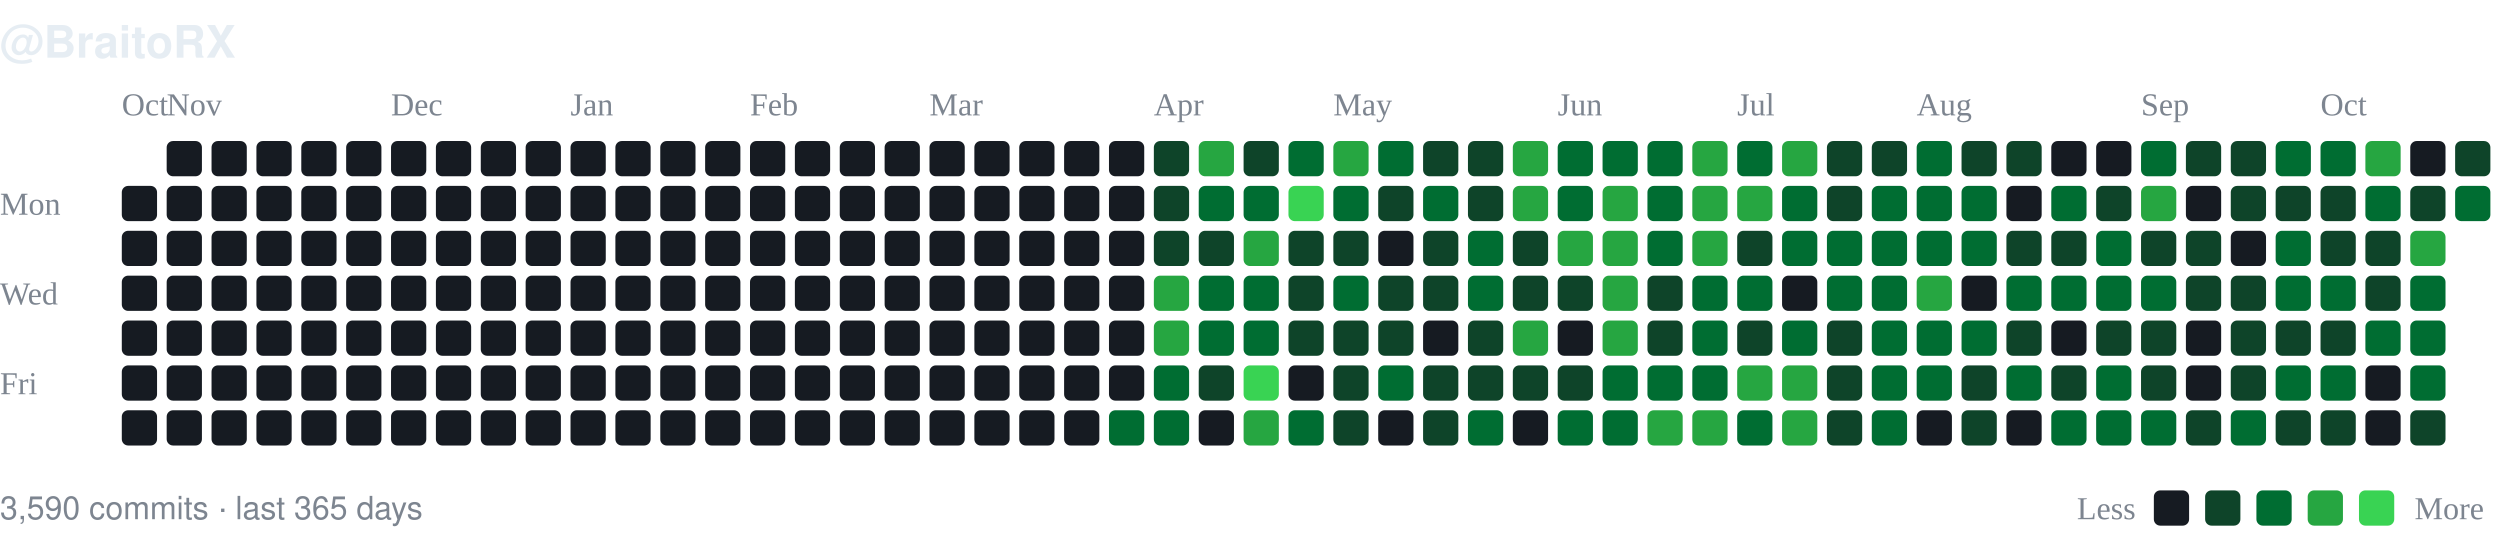
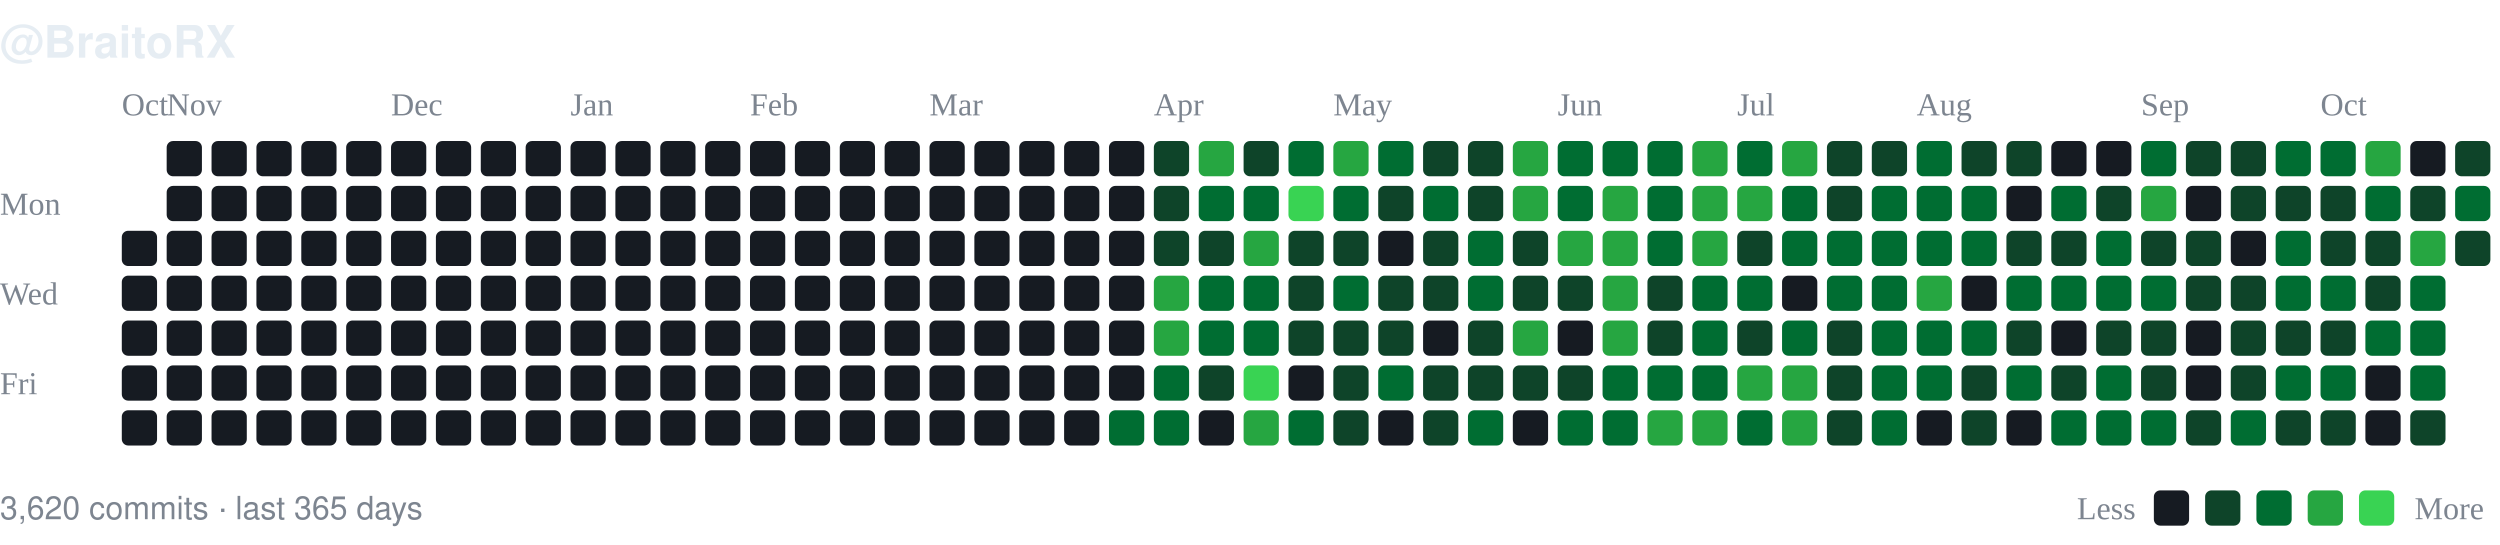
<svg xmlns="http://www.w3.org/2000/svg" width="780" height="170" viewBox="0 0 780 170" role="img">
  <text x="0" y="18" font-size="14" font-weight="600" fill="#e6edf3" font-family="ui-sans-serif,-apple-system,Segoe UI,Helvetica,Arial,sans-serif">@BraitoRX</text>
  <text x="0" y="67" font-size="10" fill="#7d8590">Mon</text>
  <text x="0" y="95" font-size="10" fill="#7d8590">Wed</text>
  <text x="0" y="123" font-size="10" fill="#7d8590">Fri</text>
  <text x="38" y="36" font-size="10" fill="#7d8590">Oct</text>
-   <rect x="38" y="58" width="11" height="11" rx="2" fill="#161b22" />
  <rect x="38" y="72" width="11" height="11" rx="2" fill="#161b22" />
  <rect x="38" y="86" width="11" height="11" rx="2" fill="#161b22" />
  <rect x="38" y="100" width="11" height="11" rx="2" fill="#161b22" />
  <rect x="38" y="114" width="11" height="11" rx="2" fill="#161b22" />
  <rect x="38" y="128" width="11" height="11" rx="2" fill="#161b22" />
  <text x="52" y="36" font-size="10" fill="#7d8590">Nov</text>
  <rect x="52" y="44" width="11" height="11" rx="2" fill="#161b22" />
  <rect x="52" y="58" width="11" height="11" rx="2" fill="#161b22" />
  <rect x="52" y="72" width="11" height="11" rx="2" fill="#161b22" />
  <rect x="52" y="86" width="11" height="11" rx="2" fill="#161b22" />
  <rect x="52" y="100" width="11" height="11" rx="2" fill="#161b22" />
  <rect x="52" y="114" width="11" height="11" rx="2" fill="#161b22" />
  <rect x="52" y="128" width="11" height="11" rx="2" fill="#161b22" />
  <rect x="66" y="44" width="11" height="11" rx="2" fill="#161b22" />
  <rect x="66" y="58" width="11" height="11" rx="2" fill="#161b22" />
  <rect x="66" y="72" width="11" height="11" rx="2" fill="#161b22" />
  <rect x="66" y="86" width="11" height="11" rx="2" fill="#161b22" />
  <rect x="66" y="100" width="11" height="11" rx="2" fill="#161b22" />
  <rect x="66" y="114" width="11" height="11" rx="2" fill="#161b22" />
  <rect x="66" y="128" width="11" height="11" rx="2" fill="#161b22" />
  <rect x="80" y="44" width="11" height="11" rx="2" fill="#161b22" />
  <rect x="80" y="58" width="11" height="11" rx="2" fill="#161b22" />
  <rect x="80" y="72" width="11" height="11" rx="2" fill="#161b22" />
  <rect x="80" y="86" width="11" height="11" rx="2" fill="#161b22" />
  <rect x="80" y="100" width="11" height="11" rx="2" fill="#161b22" />
  <rect x="80" y="114" width="11" height="11" rx="2" fill="#161b22" />
  <rect x="80" y="128" width="11" height="11" rx="2" fill="#161b22" />
  <rect x="94" y="44" width="11" height="11" rx="2" fill="#161b22" />
  <rect x="94" y="58" width="11" height="11" rx="2" fill="#161b22" />
  <rect x="94" y="72" width="11" height="11" rx="2" fill="#161b22" />
  <rect x="94" y="86" width="11" height="11" rx="2" fill="#161b22" />
  <rect x="94" y="100" width="11" height="11" rx="2" fill="#161b22" />
  <rect x="94" y="114" width="11" height="11" rx="2" fill="#161b22" />
  <rect x="94" y="128" width="11" height="11" rx="2" fill="#161b22" />
  <rect x="108" y="44" width="11" height="11" rx="2" fill="#161b22" />
  <rect x="108" y="58" width="11" height="11" rx="2" fill="#161b22" />
  <rect x="108" y="72" width="11" height="11" rx="2" fill="#161b22" />
  <rect x="108" y="86" width="11" height="11" rx="2" fill="#161b22" />
  <rect x="108" y="100" width="11" height="11" rx="2" fill="#161b22" />
  <rect x="108" y="114" width="11" height="11" rx="2" fill="#161b22" />
  <rect x="108" y="128" width="11" height="11" rx="2" fill="#161b22" />
  <text x="122" y="36" font-size="10" fill="#7d8590">Dec</text>
  <rect x="122" y="44" width="11" height="11" rx="2" fill="#161b22" />
  <rect x="122" y="58" width="11" height="11" rx="2" fill="#161b22" />
  <rect x="122" y="72" width="11" height="11" rx="2" fill="#161b22" />
  <rect x="122" y="86" width="11" height="11" rx="2" fill="#161b22" />
  <rect x="122" y="100" width="11" height="11" rx="2" fill="#161b22" />
  <rect x="122" y="114" width="11" height="11" rx="2" fill="#161b22" />
  <rect x="122" y="128" width="11" height="11" rx="2" fill="#161b22" />
  <rect x="136" y="44" width="11" height="11" rx="2" fill="#161b22" />
  <rect x="136" y="58" width="11" height="11" rx="2" fill="#161b22" />
  <rect x="136" y="72" width="11" height="11" rx="2" fill="#161b22" />
  <rect x="136" y="86" width="11" height="11" rx="2" fill="#161b22" />
  <rect x="136" y="100" width="11" height="11" rx="2" fill="#161b22" />
  <rect x="136" y="114" width="11" height="11" rx="2" fill="#161b22" />
  <rect x="136" y="128" width="11" height="11" rx="2" fill="#161b22" />
  <rect x="150" y="44" width="11" height="11" rx="2" fill="#161b22" />
  <rect x="150" y="58" width="11" height="11" rx="2" fill="#161b22" />
  <rect x="150" y="72" width="11" height="11" rx="2" fill="#161b22" />
  <rect x="150" y="86" width="11" height="11" rx="2" fill="#161b22" />
  <rect x="150" y="100" width="11" height="11" rx="2" fill="#161b22" />
  <rect x="150" y="114" width="11" height="11" rx="2" fill="#161b22" />
  <rect x="150" y="128" width="11" height="11" rx="2" fill="#161b22" />
  <rect x="164" y="44" width="11" height="11" rx="2" fill="#161b22" />
  <rect x="164" y="58" width="11" height="11" rx="2" fill="#161b22" />
  <rect x="164" y="72" width="11" height="11" rx="2" fill="#161b22" />
  <rect x="164" y="86" width="11" height="11" rx="2" fill="#161b22" />
  <rect x="164" y="100" width="11" height="11" rx="2" fill="#161b22" />
  <rect x="164" y="114" width="11" height="11" rx="2" fill="#161b22" />
  <rect x="164" y="128" width="11" height="11" rx="2" fill="#161b22" />
  <text x="178" y="36" font-size="10" fill="#7d8590">Jan</text>
  <rect x="178" y="44" width="11" height="11" rx="2" fill="#161b22" />
  <rect x="178" y="58" width="11" height="11" rx="2" fill="#161b22" />
  <rect x="178" y="72" width="11" height="11" rx="2" fill="#161b22" />
  <rect x="178" y="86" width="11" height="11" rx="2" fill="#161b22" />
  <rect x="178" y="100" width="11" height="11" rx="2" fill="#161b22" />
  <rect x="178" y="114" width="11" height="11" rx="2" fill="#161b22" />
  <rect x="178" y="128" width="11" height="11" rx="2" fill="#161b22" />
  <rect x="192" y="44" width="11" height="11" rx="2" fill="#161b22" />
  <rect x="192" y="58" width="11" height="11" rx="2" fill="#161b22" />
  <rect x="192" y="72" width="11" height="11" rx="2" fill="#161b22" />
  <rect x="192" y="86" width="11" height="11" rx="2" fill="#161b22" />
  <rect x="192" y="100" width="11" height="11" rx="2" fill="#161b22" />
  <rect x="192" y="114" width="11" height="11" rx="2" fill="#161b22" />
  <rect x="192" y="128" width="11" height="11" rx="2" fill="#161b22" />
  <rect x="206" y="44" width="11" height="11" rx="2" fill="#161b22" />
  <rect x="206" y="58" width="11" height="11" rx="2" fill="#161b22" />
  <rect x="206" y="72" width="11" height="11" rx="2" fill="#161b22" />
  <rect x="206" y="86" width="11" height="11" rx="2" fill="#161b22" />
  <rect x="206" y="100" width="11" height="11" rx="2" fill="#161b22" />
  <rect x="206" y="114" width="11" height="11" rx="2" fill="#161b22" />
  <rect x="206" y="128" width="11" height="11" rx="2" fill="#161b22" />
  <rect x="220" y="44" width="11" height="11" rx="2" fill="#161b22" />
  <rect x="220" y="58" width="11" height="11" rx="2" fill="#161b22" />
  <rect x="220" y="72" width="11" height="11" rx="2" fill="#161b22" />
  <rect x="220" y="86" width="11" height="11" rx="2" fill="#161b22" />
  <rect x="220" y="100" width="11" height="11" rx="2" fill="#161b22" />
  <rect x="220" y="114" width="11" height="11" rx="2" fill="#161b22" />
  <rect x="220" y="128" width="11" height="11" rx="2" fill="#161b22" />
  <text x="234" y="36" font-size="10" fill="#7d8590">Feb</text>
  <rect x="234" y="44" width="11" height="11" rx="2" fill="#161b22" />
  <rect x="234" y="58" width="11" height="11" rx="2" fill="#161b22" />
  <rect x="234" y="72" width="11" height="11" rx="2" fill="#161b22" />
  <rect x="234" y="86" width="11" height="11" rx="2" fill="#161b22" />
  <rect x="234" y="100" width="11" height="11" rx="2" fill="#161b22" />
  <rect x="234" y="114" width="11" height="11" rx="2" fill="#161b22" />
  <rect x="234" y="128" width="11" height="11" rx="2" fill="#161b22" />
  <rect x="248" y="44" width="11" height="11" rx="2" fill="#161b22" />
  <rect x="248" y="58" width="11" height="11" rx="2" fill="#161b22" />
  <rect x="248" y="72" width="11" height="11" rx="2" fill="#161b22" />
  <rect x="248" y="86" width="11" height="11" rx="2" fill="#161b22" />
  <rect x="248" y="100" width="11" height="11" rx="2" fill="#161b22" />
  <rect x="248" y="114" width="11" height="11" rx="2" fill="#161b22" />
  <rect x="248" y="128" width="11" height="11" rx="2" fill="#161b22" />
  <rect x="262" y="44" width="11" height="11" rx="2" fill="#161b22" />
  <rect x="262" y="58" width="11" height="11" rx="2" fill="#161b22" />
  <rect x="262" y="72" width="11" height="11" rx="2" fill="#161b22" />
  <rect x="262" y="86" width="11" height="11" rx="2" fill="#161b22" />
  <rect x="262" y="100" width="11" height="11" rx="2" fill="#161b22" />
  <rect x="262" y="114" width="11" height="11" rx="2" fill="#161b22" />
  <rect x="262" y="128" width="11" height="11" rx="2" fill="#161b22" />
  <rect x="276" y="44" width="11" height="11" rx="2" fill="#161b22" />
  <rect x="276" y="58" width="11" height="11" rx="2" fill="#161b22" />
  <rect x="276" y="72" width="11" height="11" rx="2" fill="#161b22" />
  <rect x="276" y="86" width="11" height="11" rx="2" fill="#161b22" />
  <rect x="276" y="100" width="11" height="11" rx="2" fill="#161b22" />
  <rect x="276" y="114" width="11" height="11" rx="2" fill="#161b22" />
  <rect x="276" y="128" width="11" height="11" rx="2" fill="#161b22" />
  <text x="290" y="36" font-size="10" fill="#7d8590">Mar</text>
  <rect x="290" y="44" width="11" height="11" rx="2" fill="#161b22" />
  <rect x="290" y="58" width="11" height="11" rx="2" fill="#161b22" />
  <rect x="290" y="72" width="11" height="11" rx="2" fill="#161b22" />
  <rect x="290" y="86" width="11" height="11" rx="2" fill="#161b22" />
  <rect x="290" y="100" width="11" height="11" rx="2" fill="#161b22" />
  <rect x="290" y="114" width="11" height="11" rx="2" fill="#161b22" />
  <rect x="290" y="128" width="11" height="11" rx="2" fill="#161b22" />
  <rect x="304" y="44" width="11" height="11" rx="2" fill="#161b22" />
  <rect x="304" y="58" width="11" height="11" rx="2" fill="#161b22" />
  <rect x="304" y="72" width="11" height="11" rx="2" fill="#161b22" />
  <rect x="304" y="86" width="11" height="11" rx="2" fill="#161b22" />
  <rect x="304" y="100" width="11" height="11" rx="2" fill="#161b22" />
  <rect x="304" y="114" width="11" height="11" rx="2" fill="#161b22" />
  <rect x="304" y="128" width="11" height="11" rx="2" fill="#161b22" />
  <rect x="318" y="44" width="11" height="11" rx="2" fill="#161b22" />
  <rect x="318" y="58" width="11" height="11" rx="2" fill="#161b22" />
  <rect x="318" y="72" width="11" height="11" rx="2" fill="#161b22" />
  <rect x="318" y="86" width="11" height="11" rx="2" fill="#161b22" />
  <rect x="318" y="100" width="11" height="11" rx="2" fill="#161b22" />
  <rect x="318" y="114" width="11" height="11" rx="2" fill="#161b22" />
  <rect x="318" y="128" width="11" height="11" rx="2" fill="#161b22" />
  <rect x="332" y="44" width="11" height="11" rx="2" fill="#161b22" />
  <rect x="332" y="58" width="11" height="11" rx="2" fill="#161b22" />
  <rect x="332" y="72" width="11" height="11" rx="2" fill="#161b22" />
  <rect x="332" y="86" width="11" height="11" rx="2" fill="#161b22" />
  <rect x="332" y="100" width="11" height="11" rx="2" fill="#161b22" />
  <rect x="332" y="114" width="11" height="11" rx="2" fill="#161b22" />
  <rect x="332" y="128" width="11" height="11" rx="2" fill="#161b22" />
  <rect x="346" y="44" width="11" height="11" rx="2" fill="#161b22" />
  <rect x="346" y="58" width="11" height="11" rx="2" fill="#161b22" />
  <rect x="346" y="72" width="11" height="11" rx="2" fill="#161b22" />
  <rect x="346" y="86" width="11" height="11" rx="2" fill="#161b22" />
  <rect x="346" y="100" width="11" height="11" rx="2" fill="#161b22" />
  <rect x="346" y="114" width="11" height="11" rx="2" fill="#161b22" />
  <rect x="346" y="128" width="11" height="11" rx="2" fill="#006d32" />
  <text x="360" y="36" font-size="10" fill="#7d8590">Apr</text>
  <rect x="360" y="44" width="11" height="11" rx="2" fill="#0e4429" />
  <rect x="360" y="58" width="11" height="11" rx="2" fill="#0e4429" />
  <rect x="360" y="72" width="11" height="11" rx="2" fill="#0e4429" />
  <rect x="360" y="86" width="11" height="11" rx="2" fill="#26a641" />
  <rect x="360" y="100" width="11" height="11" rx="2" fill="#26a641" />
  <rect x="360" y="114" width="11" height="11" rx="2" fill="#006d32" />
  <rect x="360" y="128" width="11" height="11" rx="2" fill="#006d32" />
  <rect x="374" y="44" width="11" height="11" rx="2" fill="#26a641" />
  <rect x="374" y="58" width="11" height="11" rx="2" fill="#006d32" />
  <rect x="374" y="72" width="11" height="11" rx="2" fill="#0e4429" />
  <rect x="374" y="86" width="11" height="11" rx="2" fill="#006d32" />
  <rect x="374" y="100" width="11" height="11" rx="2" fill="#006d32" />
  <rect x="374" y="114" width="11" height="11" rx="2" fill="#0e4429" />
  <rect x="374" y="128" width="11" height="11" rx="2" fill="#161b22" />
  <rect x="388" y="44" width="11" height="11" rx="2" fill="#0e4429" />
  <rect x="388" y="58" width="11" height="11" rx="2" fill="#006d32" />
  <rect x="388" y="72" width="11" height="11" rx="2" fill="#26a641" />
  <rect x="388" y="86" width="11" height="11" rx="2" fill="#006d32" />
  <rect x="388" y="100" width="11" height="11" rx="2" fill="#006d32" />
  <rect x="388" y="114" width="11" height="11" rx="2" fill="#39d353" />
  <rect x="388" y="128" width="11" height="11" rx="2" fill="#26a641" />
  <rect x="402" y="44" width="11" height="11" rx="2" fill="#006d32" />
  <rect x="402" y="58" width="11" height="11" rx="2" fill="#39d353" />
  <rect x="402" y="72" width="11" height="11" rx="2" fill="#0e4429" />
  <rect x="402" y="86" width="11" height="11" rx="2" fill="#0e4429" />
  <rect x="402" y="100" width="11" height="11" rx="2" fill="#0e4429" />
  <rect x="402" y="114" width="11" height="11" rx="2" fill="#161b22" />
  <rect x="402" y="128" width="11" height="11" rx="2" fill="#006d32" />
  <text x="416" y="36" font-size="10" fill="#7d8590">May</text>
  <rect x="416" y="44" width="11" height="11" rx="2" fill="#26a641" />
  <rect x="416" y="58" width="11" height="11" rx="2" fill="#006d32" />
  <rect x="416" y="72" width="11" height="11" rx="2" fill="#0e4429" />
  <rect x="416" y="86" width="11" height="11" rx="2" fill="#006d32" />
  <rect x="416" y="100" width="11" height="11" rx="2" fill="#0e4429" />
  <rect x="416" y="114" width="11" height="11" rx="2" fill="#0e4429" />
  <rect x="416" y="128" width="11" height="11" rx="2" fill="#0e4429" />
  <rect x="430" y="44" width="11" height="11" rx="2" fill="#006d32" />
  <rect x="430" y="58" width="11" height="11" rx="2" fill="#0e4429" />
  <rect x="430" y="72" width="11" height="11" rx="2" fill="#161b22" />
  <rect x="430" y="86" width="11" height="11" rx="2" fill="#0e4429" />
  <rect x="430" y="100" width="11" height="11" rx="2" fill="#0e4429" />
  <rect x="430" y="114" width="11" height="11" rx="2" fill="#006d32" />
  <rect x="430" y="128" width="11" height="11" rx="2" fill="#161b22" />
  <rect x="444" y="44" width="11" height="11" rx="2" fill="#0e4429" />
  <rect x="444" y="58" width="11" height="11" rx="2" fill="#006d32" />
  <rect x="444" y="72" width="11" height="11" rx="2" fill="#0e4429" />
  <rect x="444" y="86" width="11" height="11" rx="2" fill="#0e4429" />
  <rect x="444" y="100" width="11" height="11" rx="2" fill="#161b22" />
  <rect x="444" y="114" width="11" height="11" rx="2" fill="#0e4429" />
  <rect x="444" y="128" width="11" height="11" rx="2" fill="#0e4429" />
  <rect x="458" y="44" width="11" height="11" rx="2" fill="#0e4429" />
  <rect x="458" y="58" width="11" height="11" rx="2" fill="#0e4429" />
  <rect x="458" y="72" width="11" height="11" rx="2" fill="#006d32" />
  <rect x="458" y="86" width="11" height="11" rx="2" fill="#006d32" />
  <rect x="458" y="100" width="11" height="11" rx="2" fill="#0e4429" />
  <rect x="458" y="114" width="11" height="11" rx="2" fill="#0e4429" />
  <rect x="458" y="128" width="11" height="11" rx="2" fill="#006d32" />
  <rect x="472" y="44" width="11" height="11" rx="2" fill="#26a641" />
  <rect x="472" y="58" width="11" height="11" rx="2" fill="#26a641" />
  <rect x="472" y="72" width="11" height="11" rx="2" fill="#0e4429" />
  <rect x="472" y="86" width="11" height="11" rx="2" fill="#0e4429" />
  <rect x="472" y="100" width="11" height="11" rx="2" fill="#26a641" />
  <rect x="472" y="114" width="11" height="11" rx="2" fill="#0e4429" />
  <rect x="472" y="128" width="11" height="11" rx="2" fill="#161b22" />
  <text x="486" y="36" font-size="10" fill="#7d8590">Jun</text>
  <rect x="486" y="44" width="11" height="11" rx="2" fill="#006d32" />
  <rect x="486" y="58" width="11" height="11" rx="2" fill="#006d32" />
  <rect x="486" y="72" width="11" height="11" rx="2" fill="#26a641" />
  <rect x="486" y="86" width="11" height="11" rx="2" fill="#0e4429" />
  <rect x="486" y="100" width="11" height="11" rx="2" fill="#161b22" />
  <rect x="486" y="114" width="11" height="11" rx="2" fill="#0e4429" />
  <rect x="486" y="128" width="11" height="11" rx="2" fill="#006d32" />
  <rect x="500" y="44" width="11" height="11" rx="2" fill="#006d32" />
  <rect x="500" y="58" width="11" height="11" rx="2" fill="#26a641" />
  <rect x="500" y="72" width="11" height="11" rx="2" fill="#26a641" />
  <rect x="500" y="86" width="11" height="11" rx="2" fill="#26a641" />
  <rect x="500" y="100" width="11" height="11" rx="2" fill="#26a641" />
  <rect x="500" y="114" width="11" height="11" rx="2" fill="#006d32" />
  <rect x="500" y="128" width="11" height="11" rx="2" fill="#006d32" />
  <rect x="514" y="44" width="11" height="11" rx="2" fill="#006d32" />
  <rect x="514" y="58" width="11" height="11" rx="2" fill="#006d32" />
  <rect x="514" y="72" width="11" height="11" rx="2" fill="#006d32" />
  <rect x="514" y="86" width="11" height="11" rx="2" fill="#0e4429" />
  <rect x="514" y="100" width="11" height="11" rx="2" fill="#0e4429" />
  <rect x="514" y="114" width="11" height="11" rx="2" fill="#006d32" />
  <rect x="514" y="128" width="11" height="11" rx="2" fill="#26a641" />
  <rect x="528" y="44" width="11" height="11" rx="2" fill="#26a641" />
  <rect x="528" y="58" width="11" height="11" rx="2" fill="#26a641" />
  <rect x="528" y="72" width="11" height="11" rx="2" fill="#26a641" />
  <rect x="528" y="86" width="11" height="11" rx="2" fill="#006d32" />
  <rect x="528" y="100" width="11" height="11" rx="2" fill="#006d32" />
  <rect x="528" y="114" width="11" height="11" rx="2" fill="#006d32" />
  <rect x="528" y="128" width="11" height="11" rx="2" fill="#26a641" />
  <text x="542" y="36" font-size="10" fill="#7d8590">Jul</text>
  <rect x="542" y="44" width="11" height="11" rx="2" fill="#006d32" />
  <rect x="542" y="58" width="11" height="11" rx="2" fill="#26a641" />
  <rect x="542" y="72" width="11" height="11" rx="2" fill="#0e4429" />
  <rect x="542" y="86" width="11" height="11" rx="2" fill="#006d32" />
  <rect x="542" y="100" width="11" height="11" rx="2" fill="#0e4429" />
  <rect x="542" y="114" width="11" height="11" rx="2" fill="#26a641" />
  <rect x="542" y="128" width="11" height="11" rx="2" fill="#006d32" />
  <rect x="556" y="44" width="11" height="11" rx="2" fill="#26a641" />
  <rect x="556" y="58" width="11" height="11" rx="2" fill="#006d32" />
  <rect x="556" y="72" width="11" height="11" rx="2" fill="#006d32" />
  <rect x="556" y="86" width="11" height="11" rx="2" fill="#161b22" />
  <rect x="556" y="100" width="11" height="11" rx="2" fill="#006d32" />
  <rect x="556" y="114" width="11" height="11" rx="2" fill="#26a641" />
  <rect x="556" y="128" width="11" height="11" rx="2" fill="#26a641" />
  <rect x="570" y="44" width="11" height="11" rx="2" fill="#0e4429" />
  <rect x="570" y="58" width="11" height="11" rx="2" fill="#0e4429" />
  <rect x="570" y="72" width="11" height="11" rx="2" fill="#006d32" />
  <rect x="570" y="86" width="11" height="11" rx="2" fill="#006d32" />
  <rect x="570" y="100" width="11" height="11" rx="2" fill="#0e4429" />
  <rect x="570" y="114" width="11" height="11" rx="2" fill="#0e4429" />
  <rect x="570" y="128" width="11" height="11" rx="2" fill="#0e4429" />
  <rect x="584" y="44" width="11" height="11" rx="2" fill="#0e4429" />
  <rect x="584" y="58" width="11" height="11" rx="2" fill="#006d32" />
  <rect x="584" y="72" width="11" height="11" rx="2" fill="#006d32" />
  <rect x="584" y="86" width="11" height="11" rx="2" fill="#006d32" />
  <rect x="584" y="100" width="11" height="11" rx="2" fill="#006d32" />
  <rect x="584" y="114" width="11" height="11" rx="2" fill="#006d32" />
  <rect x="584" y="128" width="11" height="11" rx="2" fill="#006d32" />
  <text x="598" y="36" font-size="10" fill="#7d8590">Aug</text>
  <rect x="598" y="44" width="11" height="11" rx="2" fill="#006d32" />
  <rect x="598" y="58" width="11" height="11" rx="2" fill="#006d32" />
  <rect x="598" y="72" width="11" height="11" rx="2" fill="#006d32" />
  <rect x="598" y="86" width="11" height="11" rx="2" fill="#26a641" />
  <rect x="598" y="100" width="11" height="11" rx="2" fill="#006d32" />
  <rect x="598" y="114" width="11" height="11" rx="2" fill="#006d32" />
  <rect x="598" y="128" width="11" height="11" rx="2" fill="#161b22" />
  <rect x="612" y="44" width="11" height="11" rx="2" fill="#0e4429" />
  <rect x="612" y="58" width="11" height="11" rx="2" fill="#006d32" />
  <rect x="612" y="72" width="11" height="11" rx="2" fill="#006d32" />
  <rect x="612" y="86" width="11" height="11" rx="2" fill="#161b22" />
  <rect x="612" y="100" width="11" height="11" rx="2" fill="#006d32" />
  <rect x="612" y="114" width="11" height="11" rx="2" fill="#0e4429" />
  <rect x="612" y="128" width="11" height="11" rx="2" fill="#0e4429" />
  <rect x="626" y="44" width="11" height="11" rx="2" fill="#0e4429" />
  <rect x="626" y="58" width="11" height="11" rx="2" fill="#161b22" />
  <rect x="626" y="72" width="11" height="11" rx="2" fill="#0e4429" />
  <rect x="626" y="86" width="11" height="11" rx="2" fill="#006d32" />
  <rect x="626" y="100" width="11" height="11" rx="2" fill="#0e4429" />
  <rect x="626" y="114" width="11" height="11" rx="2" fill="#006d32" />
  <rect x="626" y="128" width="11" height="11" rx="2" fill="#161b22" />
  <rect x="640" y="44" width="11" height="11" rx="2" fill="#161b22" />
  <rect x="640" y="58" width="11" height="11" rx="2" fill="#006d32" />
  <rect x="640" y="72" width="11" height="11" rx="2" fill="#0e4429" />
  <rect x="640" y="86" width="11" height="11" rx="2" fill="#006d32" />
  <rect x="640" y="100" width="11" height="11" rx="2" fill="#161b22" />
  <rect x="640" y="114" width="11" height="11" rx="2" fill="#0e4429" />
  <rect x="640" y="128" width="11" height="11" rx="2" fill="#006d32" />
  <rect x="654" y="44" width="11" height="11" rx="2" fill="#161b22" />
  <rect x="654" y="58" width="11" height="11" rx="2" fill="#0e4429" />
  <rect x="654" y="72" width="11" height="11" rx="2" fill="#006d32" />
  <rect x="654" y="86" width="11" height="11" rx="2" fill="#006d32" />
  <rect x="654" y="100" width="11" height="11" rx="2" fill="#0e4429" />
  <rect x="654" y="114" width="11" height="11" rx="2" fill="#006d32" />
  <rect x="654" y="128" width="11" height="11" rx="2" fill="#006d32" />
  <text x="668" y="36" font-size="10" fill="#7d8590">Sep</text>
  <rect x="668" y="44" width="11" height="11" rx="2" fill="#006d32" />
  <rect x="668" y="58" width="11" height="11" rx="2" fill="#26a641" />
  <rect x="668" y="72" width="11" height="11" rx="2" fill="#0e4429" />
  <rect x="668" y="86" width="11" height="11" rx="2" fill="#006d32" />
  <rect x="668" y="100" width="11" height="11" rx="2" fill="#0e4429" />
  <rect x="668" y="114" width="11" height="11" rx="2" fill="#0e4429" />
  <rect x="668" y="128" width="11" height="11" rx="2" fill="#006d32" />
  <rect x="682" y="44" width="11" height="11" rx="2" fill="#0e4429" />
  <rect x="682" y="58" width="11" height="11" rx="2" fill="#161b22" />
  <rect x="682" y="72" width="11" height="11" rx="2" fill="#0e4429" />
  <rect x="682" y="86" width="11" height="11" rx="2" fill="#0e4429" />
  <rect x="682" y="100" width="11" height="11" rx="2" fill="#161b22" />
  <rect x="682" y="114" width="11" height="11" rx="2" fill="#161b22" />
  <rect x="682" y="128" width="11" height="11" rx="2" fill="#0e4429" />
  <rect x="696" y="44" width="11" height="11" rx="2" fill="#0e4429" />
  <rect x="696" y="58" width="11" height="11" rx="2" fill="#0e4429" />
  <rect x="696" y="72" width="11" height="11" rx="2" fill="#161b22" />
  <rect x="696" y="86" width="11" height="11" rx="2" fill="#0e4429" />
  <rect x="696" y="100" width="11" height="11" rx="2" fill="#0e4429" />
  <rect x="696" y="114" width="11" height="11" rx="2" fill="#0e4429" />
  <rect x="696" y="128" width="11" height="11" rx="2" fill="#006d32" />
  <rect x="710" y="44" width="11" height="11" rx="2" fill="#006d32" />
  <rect x="710" y="58" width="11" height="11" rx="2" fill="#0e4429" />
  <rect x="710" y="72" width="11" height="11" rx="2" fill="#006d32" />
  <rect x="710" y="86" width="11" height="11" rx="2" fill="#006d32" />
  <rect x="710" y="100" width="11" height="11" rx="2" fill="#0e4429" />
  <rect x="710" y="114" width="11" height="11" rx="2" fill="#006d32" />
  <rect x="710" y="128" width="11" height="11" rx="2" fill="#0e4429" />
  <text x="724" y="36" font-size="10" fill="#7d8590">Oct</text>
  <rect x="724" y="44" width="11" height="11" rx="2" fill="#006d32" />
  <rect x="724" y="58" width="11" height="11" rx="2" fill="#0e4429" />
  <rect x="724" y="72" width="11" height="11" rx="2" fill="#0e4429" />
  <rect x="724" y="86" width="11" height="11" rx="2" fill="#006d32" />
  <rect x="724" y="100" width="11" height="11" rx="2" fill="#0e4429" />
  <rect x="724" y="114" width="11" height="11" rx="2" fill="#006d32" />
  <rect x="724" y="128" width="11" height="11" rx="2" fill="#0e4429" />
  <rect x="738" y="44" width="11" height="11" rx="2" fill="#26a641" />
  <rect x="738" y="58" width="11" height="11" rx="2" fill="#006d32" />
  <rect x="738" y="72" width="11" height="11" rx="2" fill="#0e4429" />
  <rect x="738" y="86" width="11" height="11" rx="2" fill="#0e4429" />
  <rect x="738" y="100" width="11" height="11" rx="2" fill="#006d32" />
  <rect x="738" y="114" width="11" height="11" rx="2" fill="#161b22" />
  <rect x="738" y="128" width="11" height="11" rx="2" fill="#161b22" />
  <rect x="752" y="44" width="11" height="11" rx="2" fill="#161b22" />
  <rect x="752" y="58" width="11" height="11" rx="2" fill="#0e4429" />
  <rect x="752" y="72" width="11" height="11" rx="2" fill="#26a641" />
  <rect x="752" y="86" width="11" height="11" rx="2" fill="#006d32" />
  <rect x="752" y="100" width="11" height="11" rx="2" fill="#006d32" />
  <rect x="752" y="114" width="11" height="11" rx="2" fill="#006d32" />
  <rect x="752" y="128" width="11" height="11" rx="2" fill="#0e4429" />
  <rect x="766" y="44" width="11" height="11" rx="2" fill="#0e4429" />
  <rect x="766" y="58" width="11" height="11" rx="2" fill="#006d32" />
+   <rect x="766" y="72" width="11" height="11" rx="2" fill="#0e4429" />
  <text x="648" y="162" font-size="10" fill="#7d8590">Less</text>
  <rect x="672" y="153" width="11" height="11" rx="2" fill="#161b22" />
  <rect x="688" y="153" width="11" height="11" rx="2" fill="#0e4429" />
  <rect x="704" y="153" width="11" height="11" rx="2" fill="#006d32" />
  <rect x="720" y="153" width="11" height="11" rx="2" fill="#26a641" />
  <rect x="736" y="153" width="11" height="11" rx="2" fill="#39d353" />
  <text x="775" y="162" font-size="10" fill="#7d8590" text-anchor="end">More</text>
-   <text x="0" y="162" font-size="10" fill="#7d8590" font-family="ui-sans-serif,-apple-system,Segoe UI,Helvetica,Arial,sans-serif">3,590 commits · last 365 days</text>
+   <text x="0" y="162" font-size="10" fill="#7d8590" font-family="ui-sans-serif,-apple-system,Segoe UI,Helvetica,Arial,sans-serif">3,620 commits · last 365 days</text>
</svg>
